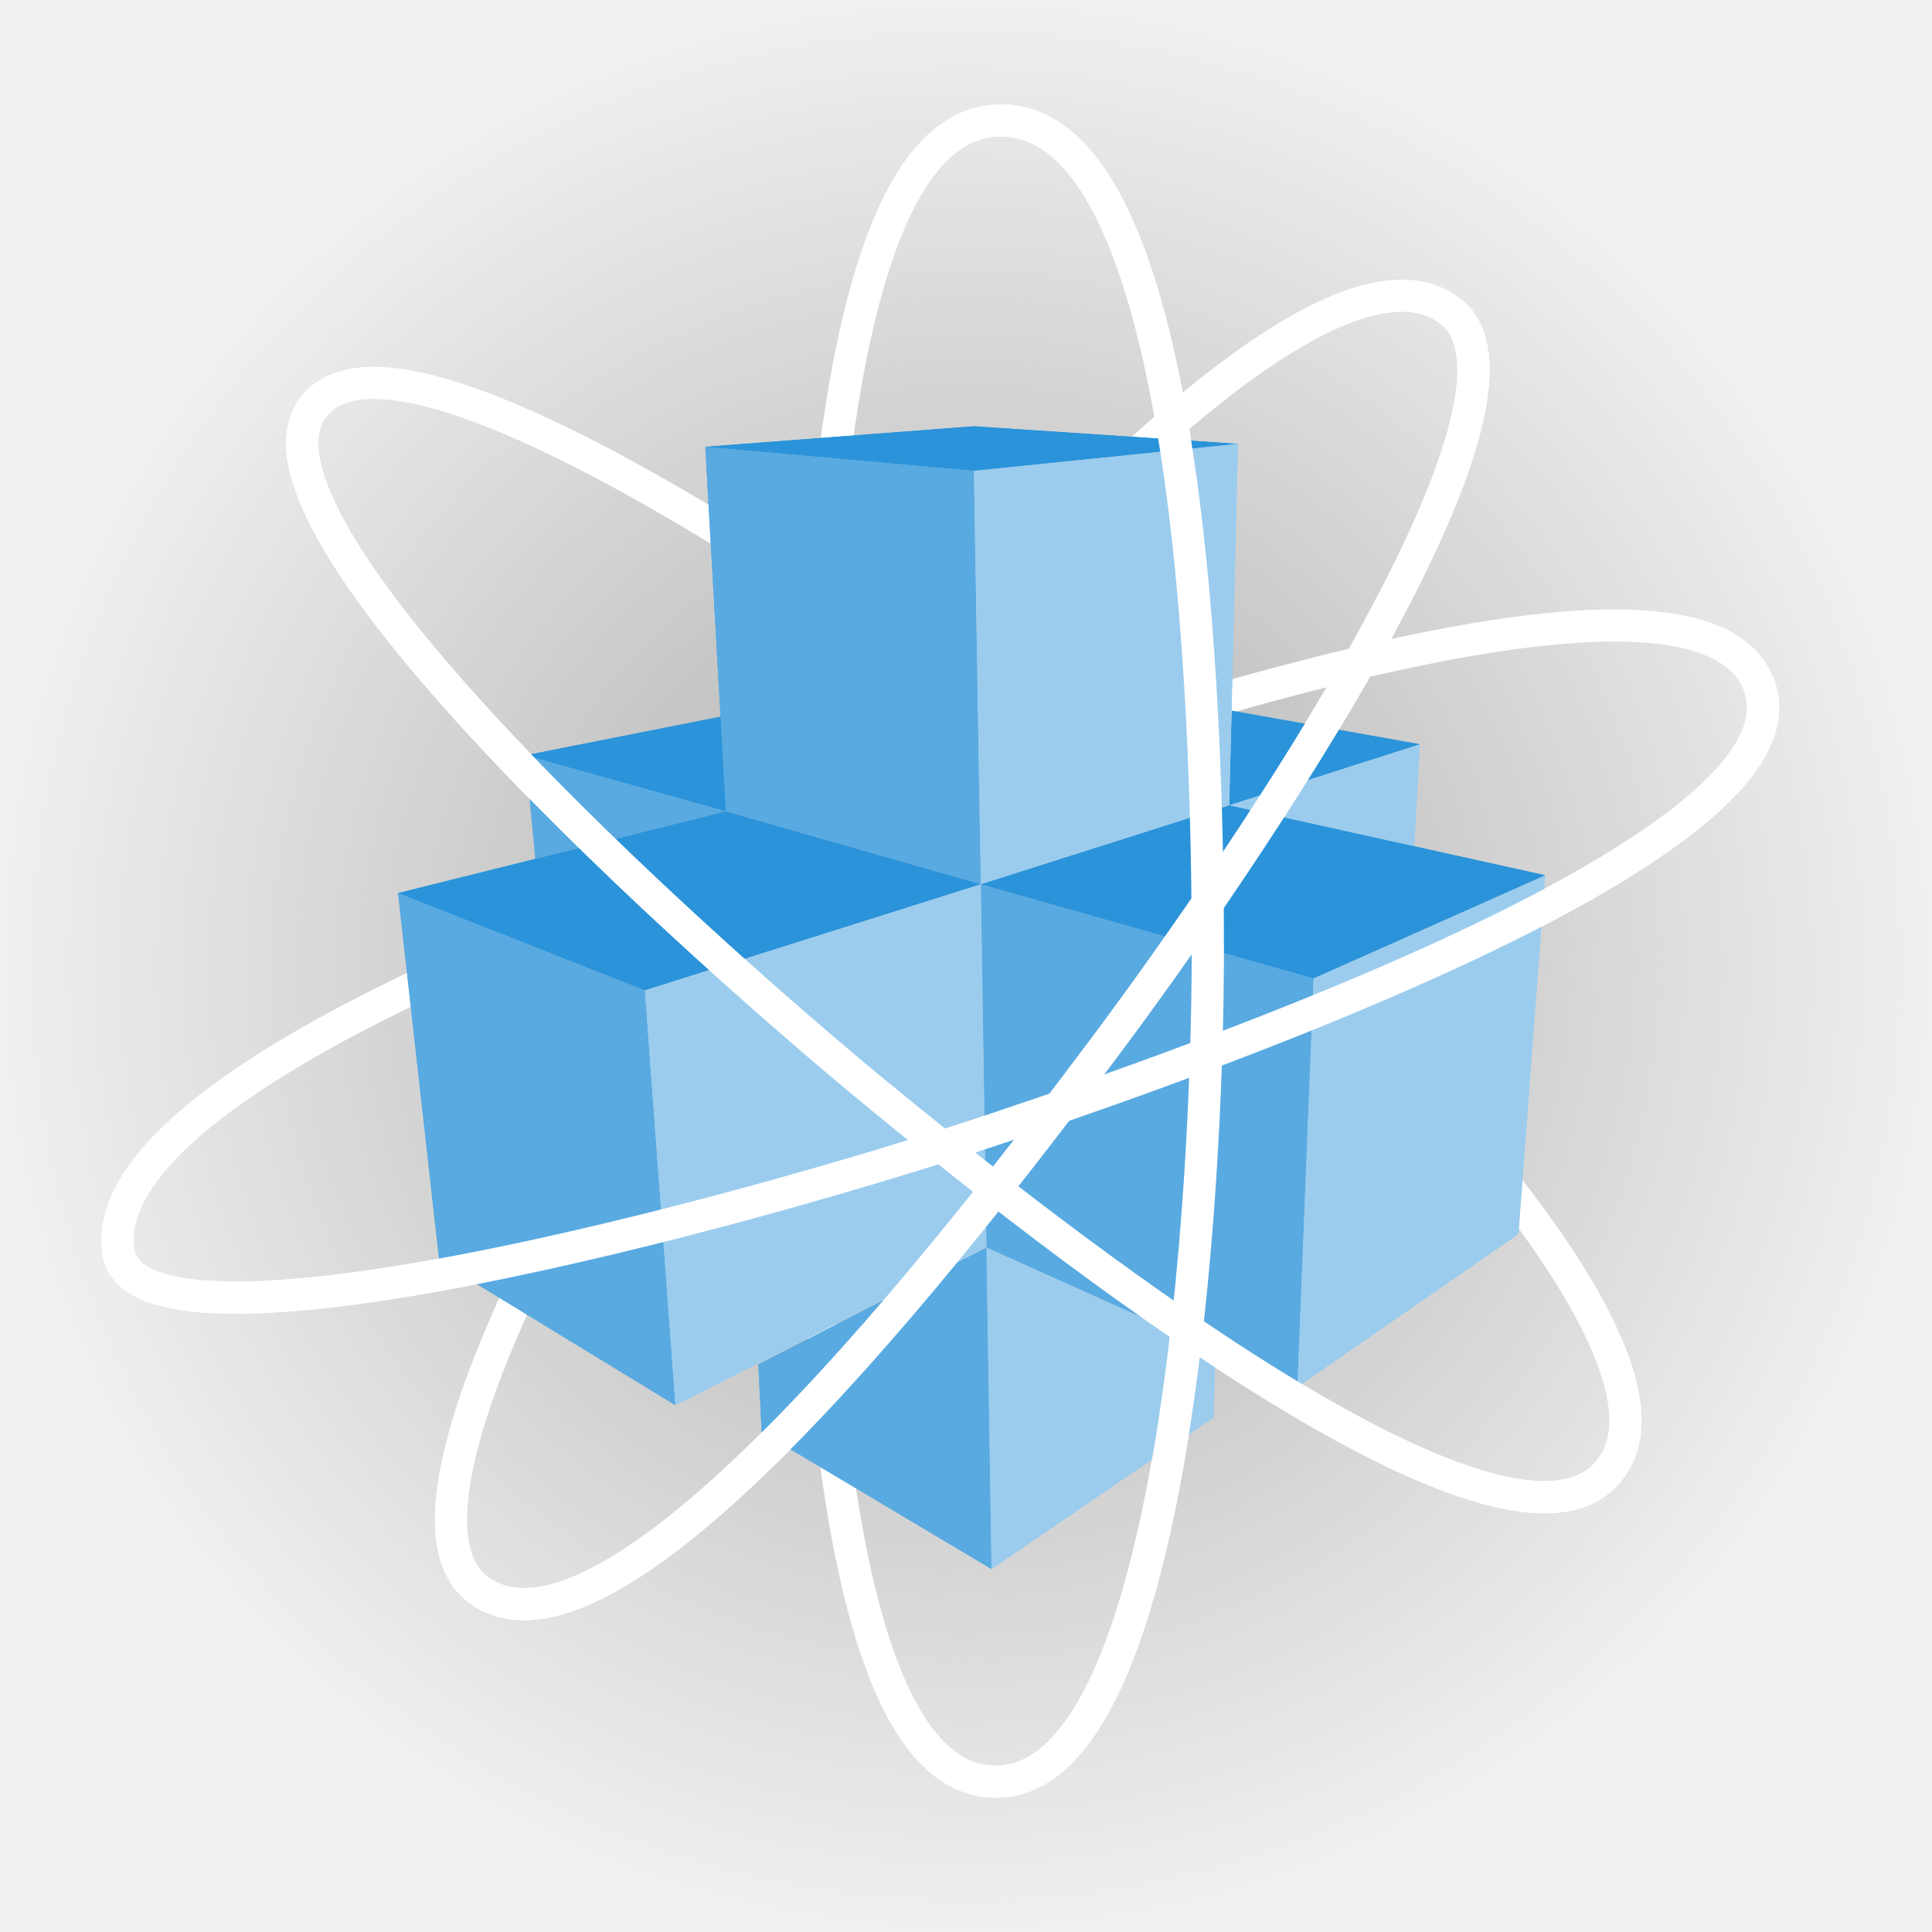
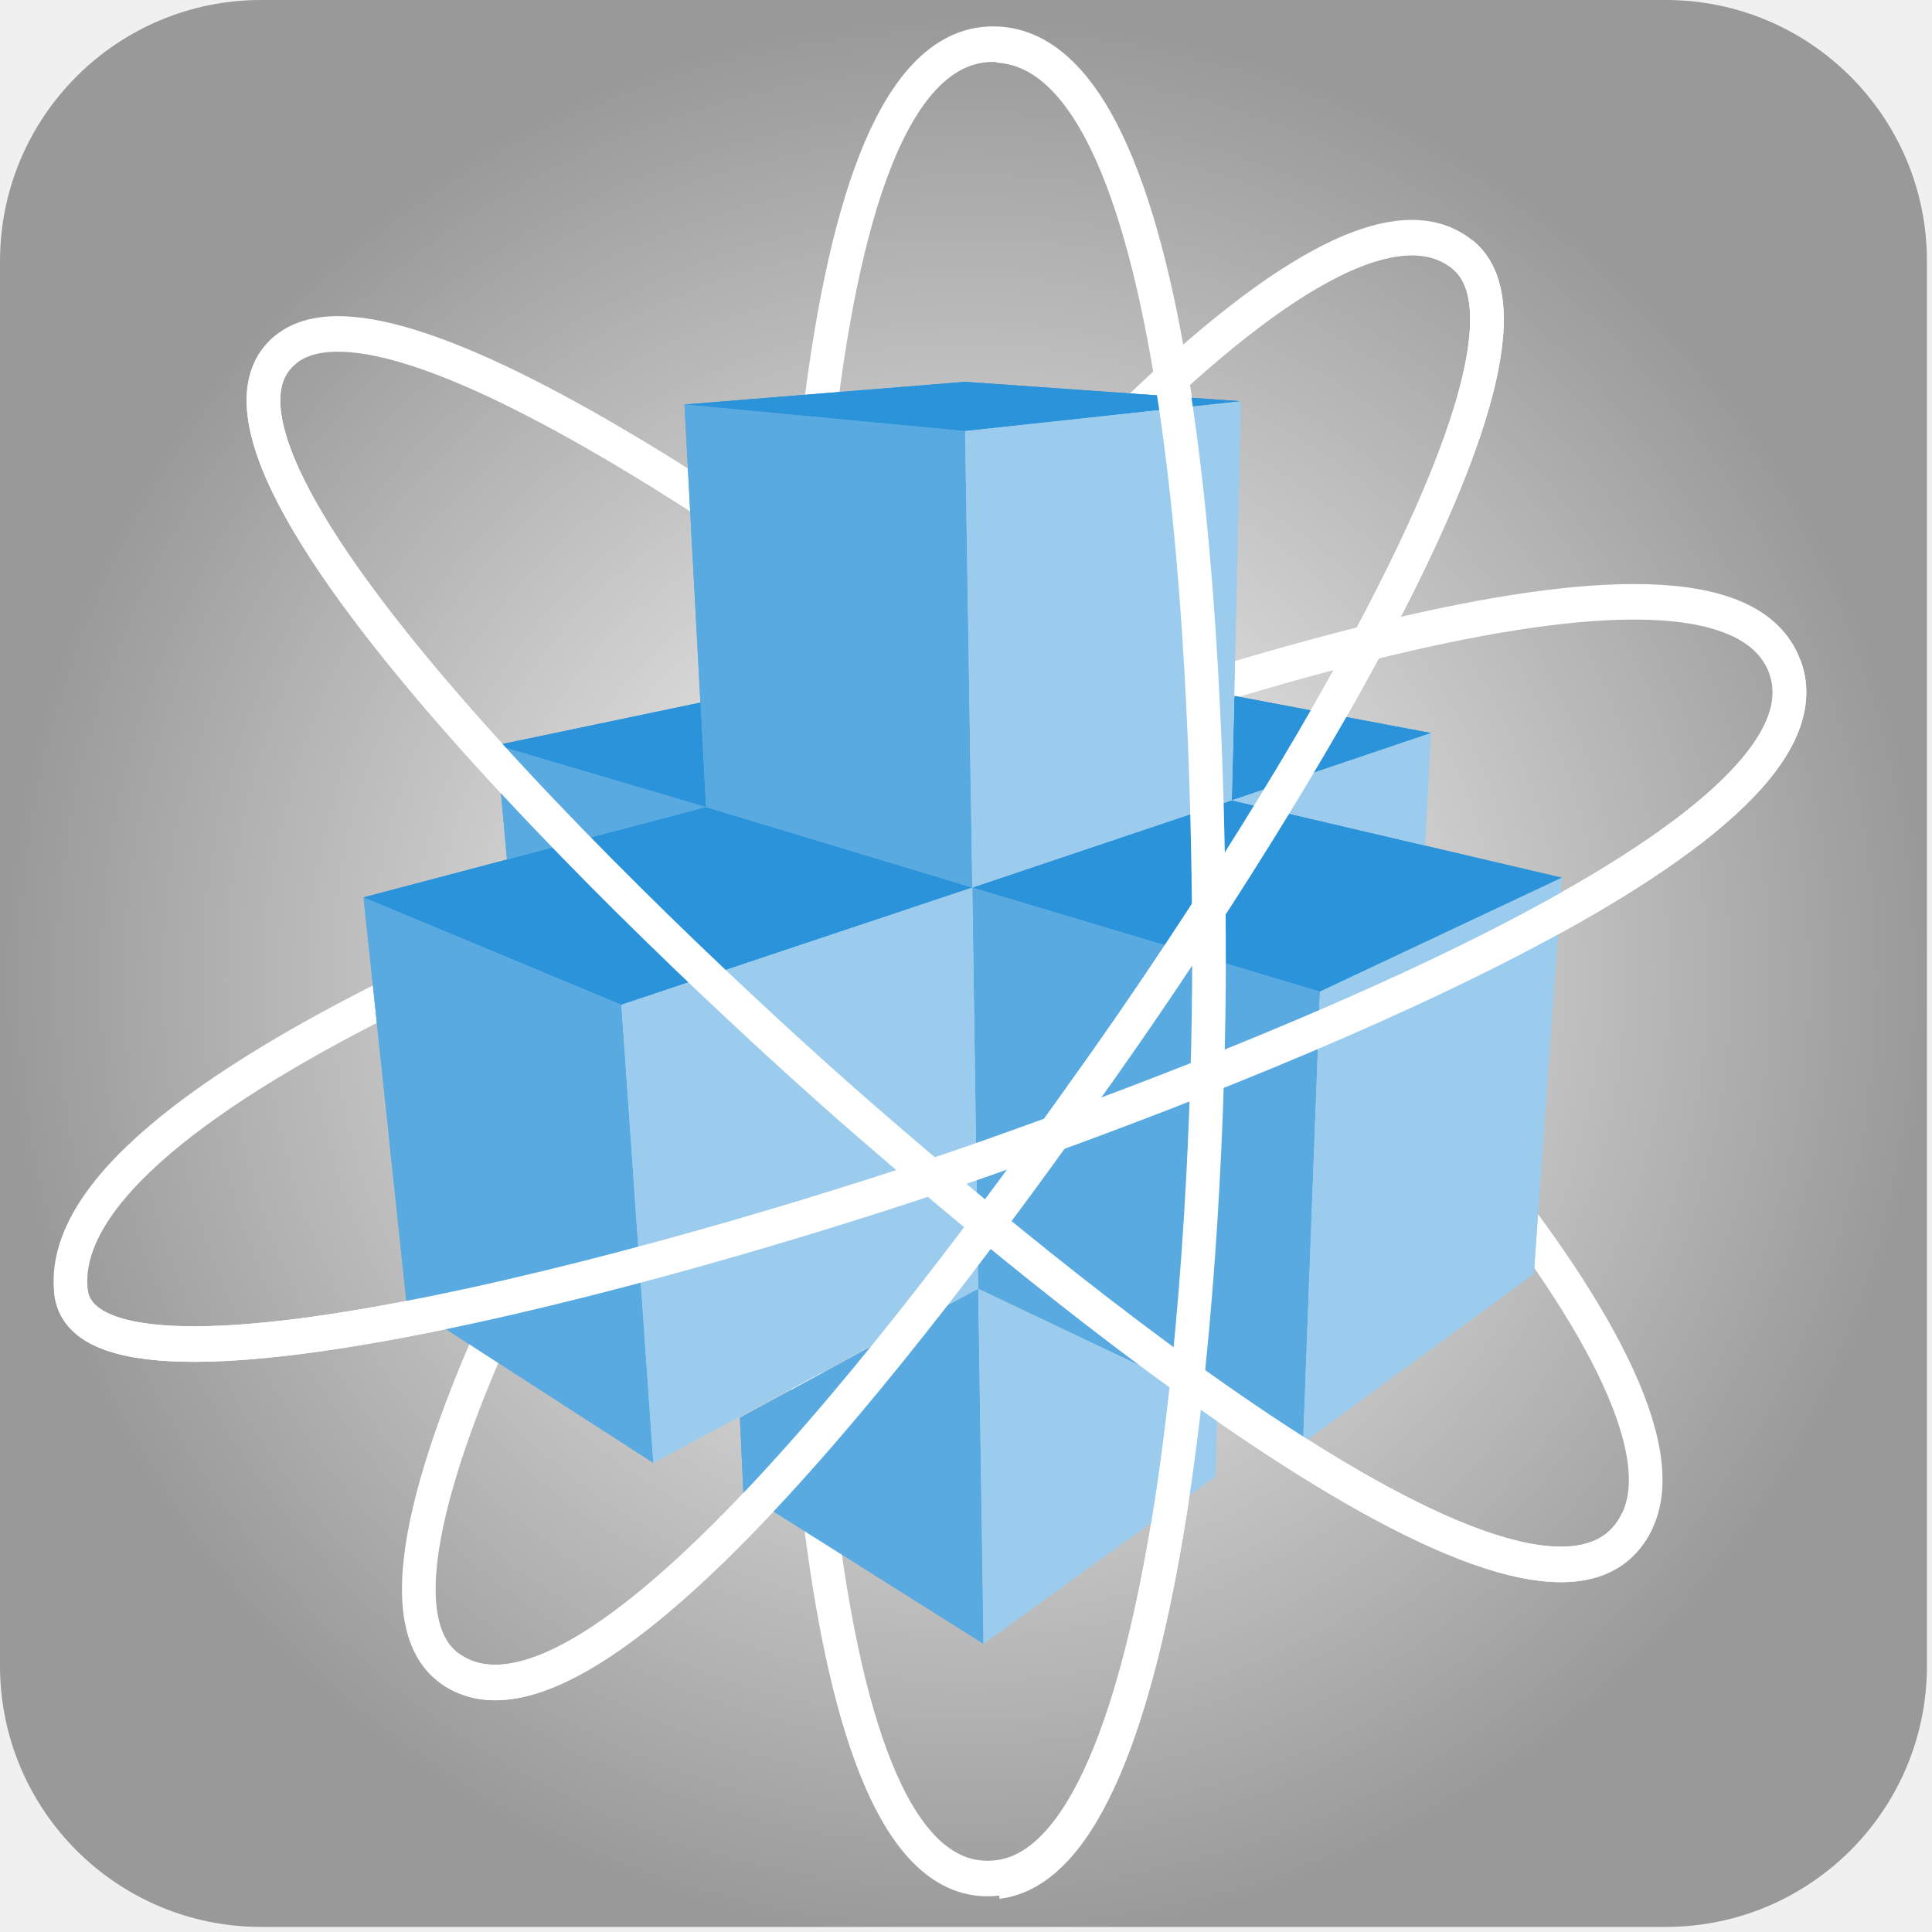
- <svg xmlns="http://www.w3.org/2000/svg" xmlns:xlink="http://www.w3.org/1999/xlink" width="95.25mm" height="95.25mm" viewBox="0 0 95.25 95.25" version="1.1" id="svg1">
+ <svg xmlns="http://www.w3.org/2000/svg" xmlns:xlink="http://www.w3.org/1999/xlink" width="95.25mm" height="95.25mm" viewBox="0 0 95.25 95.25" version="1.1" id="svg1" xml:space="preserve">
  <defs id="defs1">
-     <radialGradient xlink:href="#linearGradient1" id="radialGradient2" cx="479.932" cy="283.762" fx="479.932" fy="283.762" r="152.834" gradientTransform="matrix(0.3116129,0,0,0.3116129,-84.46535,-26.24677)" gradientUnits="userSpaceOnUse" />
-     <linearGradient id="linearGradient1">
-       <stop style="stop-color:#919191;stop-opacity:1;" offset="0" id="stop1" />
-       <stop style="stop-color:#919191;stop-opacity:0.498;" offset="0.318" id="stop3" />
-       <stop style="stop-color:#919191;stop-opacity:0;" offset="1" id="stop2" />
+     <linearGradient id="linearGradient2">
+       <stop style="stop-color:#ffffff;stop-opacity:1;" offset="0" id="stop2" />
+       <stop style="stop-color:#ffffff;stop-opacity:0.498;" offset="0.503" id="stop4" />
+       <stop style="stop-color:#ffffff;stop-opacity:0;" offset="1" id="stop3" />
    </linearGradient>
    <filter style="color-interpolation-filters:sRGB" id="filter3805-6-9-2" x="-0.041" width="1.121" y="-0.024" height="1.05">
      <feGaussianBlur stdDeviation="0.005" id="feGaussianBlur3807-7-4-4" />
    </filter>
    <filter style="color-interpolation-filters:sRGB" id="filter3805-6-0" x="-0" width="1.001" y="-0" height="1.001">
      <feGaussianBlur stdDeviation="0.005" id="feGaussianBlur3807-7-1" />
    </filter>
    <filter style="color-interpolation-filters:sRGB" id="filter3805-6-6-8" x="-0" width="1.001" y="-0.002" height="1.004">
      <feGaussianBlur stdDeviation="0.005" id="feGaussianBlur3807-7-6-2" />
    </filter>
+     <radialGradient xlink:href="#linearGradient2" id="radialGradient3" cx="65.115" cy="62.817" fx="65.115" fy="62.817" r="47.5" gradientUnits="userSpaceOnUse" />
  </defs>
  <g id="layer1" transform="translate(-17.4625,-14.55209)">
-     <circle style="display:inline;fill:url(#radialGradient2);stroke-width:0.838;paint-order:fill markers stroke" id="path1" cx="65.088" cy="62.177" r="47.625" />
-     <path style="display:inline;fill:none;fill-rule:evenodd;stroke:#ffffff;stroke-width:4.362;stroke-linecap:butt;stroke-linejoin:miter;stroke-miterlimit:4;stroke-dasharray:none;stroke-opacity:1;filter:url(#filter3805-6-9-2)" d="m -727.84,-107.21 c 0,33.695 -4.639,110.011 -27.444,112.566 -26.034,2.917 -26.111,-80.875 -26.111,-107.891 0,-27.016 -1.424,-118.535 26.111,-117.242 24.982,1.173 27.444,78.871 27.444,112.566 z" id="path5493-3-6-2" transform="matrix(0.3642566,0,0,0.3636367,342.1299,100.4151)" />
-     <path style="display:inline;fill:none;fill-rule:evenodd;stroke:#ffffff;stroke-width:4.362;stroke-linecap:butt;stroke-linejoin:miter;stroke-miterlimit:4;stroke-dasharray:none;stroke-opacity:1;filter:url(#filter3805-6-9-2)" d="m -745.416,-131.271 c 29.91,21.927 82.488,74.438 72.968,92.873 -11.487,22.243 -79.198,-32.146 -100.242,-49.458 -21.044,-17.313 -93.029,-80.608 -74.789,-94.48 14.48,-11.014 72.153,29.138 102.063,51.066 z" id="path5493-5-0-0-7" transform="matrix(0.3642566,0,0,0.3636367,342.1299,100.4151)" />
-     <path style="display:inline;fill:none;fill-rule:evenodd;stroke:#ffffff;stroke-width:4.362;stroke-linecap:butt;stroke-linejoin:miter;stroke-miterlimit:4;stroke-dasharray:none;stroke-opacity:1;filter:url(#filter3805-6-9-2)" d="m -756.479,-83.101 c -34.268,11.488 -116.806,33.949 -118.866,16.499 -2.912,-24.66 79.173,-52.34 106.252,-61.156 27.874,-9.075 107.354,-37.187 115.819,-15.585 8.13,20.748 -68.937,48.754 -103.205,60.242 z" id="path5493-0-7-0-2" transform="matrix(0.3642566,0,0,0.3636367,342.1299,100.4151)" />
-     <path style="display:inline;fill:none;fill-rule:evenodd;stroke:#ffffff;stroke-width:4.362;stroke-linecap:butt;stroke-linejoin:miter;stroke-miterlimit:4;stroke-dasharray:none;stroke-opacity:1;filter:url(#filter3805-6-9-2)" d="m -742.061,-93.808 c -19.523,26.093 -65.365,85.796 -84.084,73.528 -17.715,-11.61 26.284,-81.024 41.937,-101.944 15.653,-20.921 70.221,-86.284 89.197,-71.704 14.973,11.504 -27.527,74.027 -47.05,100.12 z" id="path5493-56-60-5-4" transform="matrix(0.3642566,0,0,0.3636367,342.1299,100.4151)" />
-     <g id="g1-5" style="display:inline;filter:url(#filter3805-6-0)" transform="matrix(0.3642566,0,0,0.3636367,-49.0655,31.74456)">
+     <rect style="fill:#999999;fill-opacity:1;stroke:none;stroke-width:0.598;stroke-opacity:1" id="rect1" width="95" height="95" x="17.463" y="14.552" ry="12.875" />
+     <circle style="fill:url(#radialGradient3);fill-opacity:1;stroke:none;stroke-width:3.115;stroke-dasharray:none;stroke-opacity:1" id="path29" cx="65.115" cy="62.817" r="47.5" />
+     <path style="display:inline;fill:none;fill-rule:evenodd;stroke:#ffffff;stroke-width:4.362;stroke-linecap:butt;stroke-linejoin:miter;stroke-miterlimit:4;stroke-dasharray:none;stroke-opacity:1;filter:url(#filter3805-6-9-2)" d="m -727.84,-107.21 c 0,33.695 -4.639,110.011 -27.444,112.566 -26.034,2.917 -26.111,-80.875 -26.111,-107.891 0,-27.016 -1.424,-118.535 26.111,-117.242 24.982,1.173 27.444,78.871 27.444,112.566 z" id="path5493-3-6-2" transform="matrix(0.3804945,0,0,0.4015481,354.0273,104.9855)" />
+     <path style="display:inline;fill:none;fill-rule:evenodd;stroke:#ffffff;stroke-width:4.362;stroke-linecap:butt;stroke-linejoin:miter;stroke-miterlimit:4;stroke-dasharray:none;stroke-opacity:1;filter:url(#filter3805-6-9-2)" d="m -745.416,-131.271 c 29.91,21.927 82.488,74.438 72.968,92.873 -11.487,22.243 -79.198,-32.146 -100.242,-49.458 -21.044,-17.313 -93.029,-80.608 -74.789,-94.48 14.48,-11.014 72.153,29.138 102.063,51.066 z" id="path5493-5-0-0-7" transform="matrix(0.3804945,0,0,0.4015481,354.0273,104.9855)" />
+     <path style="display:inline;fill:none;fill-rule:evenodd;stroke:#ffffff;stroke-width:4.362;stroke-linecap:butt;stroke-linejoin:miter;stroke-miterlimit:4;stroke-dasharray:none;stroke-opacity:1;filter:url(#filter3805-6-9-2)" d="m -756.479,-83.101 c -34.268,11.488 -116.806,33.949 -118.866,16.499 -2.912,-24.66 79.173,-52.34 106.252,-61.156 27.874,-9.075 107.354,-37.187 115.819,-15.585 8.13,20.748 -68.937,48.754 -103.205,60.242 z" id="path5493-0-7-0-2" transform="matrix(0.3804945,0,0,0.4015481,354.0273,104.9855)" />
+     <path style="display:inline;fill:none;fill-rule:evenodd;stroke:#ffffff;stroke-width:4.362;stroke-linecap:butt;stroke-linejoin:miter;stroke-miterlimit:4;stroke-dasharray:none;stroke-opacity:1;filter:url(#filter3805-6-9-2)" d="m -742.061,-93.808 c -19.523,26.093 -65.365,85.796 -84.084,73.528 -17.715,-11.61 26.284,-81.024 41.937,-101.944 15.653,-20.921 70.221,-86.284 89.197,-71.704 14.973,11.504 -27.527,74.027 -47.05,100.12 z" id="path5493-56-60-5-4" transform="matrix(0.3804945,0,0,0.4015481,354.0273,104.9855)" />
+     <g id="g1-5" style="display:inline;filter:url(#filter3805-6-0)" transform="matrix(0.3804945,0,0,0.4015481,-54.60693,29.15562)">
      <path id="path4588-1-5-9" d="m -213.397,221.93 33.415,13.154 45.485,-14.355 -34.513,-9.86 z" style="display:inline;fill:#2b93d9;fill-opacity:1;fill-rule:evenodd;stroke:none;stroke-width:0.982;filter:url(#filter3805-6-6-8)" transform="matrix(0.999714,0,0,1.002455,449.8496,-148.6654)" />
      <path id="path4590-4-9-5" d="m -169.01,210.868 -27.131,-7.574 26.458,-5.232 z" style="display:inline;fill:#2b93d9;fill-opacity:1;fill-rule:evenodd;stroke:none;stroke-width:0.982;filter:url(#filter3805-6-6-8)" transform="matrix(0.999714,0,0,1.002455,449.8496,-148.6654)" />
      <path id="path4592-93-3-4" d="m -134.497,220.728 33.635,-10.684 42.777,9.477 -31.356,13.956 z" style="display:inline;fill:#2b93d9;fill-opacity:1;fill-rule:evenodd;stroke:none;stroke-width:0.982;filter:url(#filter3805-6-6-8)" transform="matrix(0.999714,0,0,1.002455,449.8496,-148.6654)" />
      <path id="path4594-14-4-0" d="m -99.686,161.167 -35.747,-2.379 -36.37,2.778 36.37,3.251 z" style="display:inline;fill:#2b93d9;fill-opacity:1;fill-rule:evenodd;stroke:none;stroke-width:0.982;filter:url(#filter3805-6-6-8)" transform="matrix(0.999714,0,0,1.002455,449.8496,-148.6654)" />
      <path id="path4596-6-2-8" d="m -100.862,210.044 25.815,-8.244 -25.457,-4.534 z" style="display:inline;fill:#2b93d9;fill-opacity:1;fill-rule:evenodd;stroke:none;stroke-width:0.982;filter:url(#filter3805-6-6-8)" transform="matrix(0.999714,0,0,1.002455,449.8496,-148.6654)" />
      <path id="path4598-1-8-0" d="m -134.497,220.728 45.06,12.739 -2.195,55.259 -42.099,-18.864 z" style="display:inline;fill:#59aae1;fill-opacity:1;fill-rule:evenodd;stroke:none;stroke-width:0.982;filter:url(#filter3805-6-6-8)" transform="matrix(0.999714,0,0,1.002455,449.8496,-148.6654)" />
      <path id="path4600-73-7-5" d="m -133.731,269.862 0.684,43.483 -31.118,-18.52 -0.456,-9.168 z" style="display:inline;fill:#59aae1;fill-opacity:1;fill-rule:evenodd;stroke:none;stroke-width:0.982;filter:url(#filter3805-6-6-8)" transform="matrix(0.999714,0,0,1.002455,449.8496,-148.6654)" />
      <path id="path4602-09-6-7" d="m -175.842,291.188 -4.139,-56.104 -33.415,-13.154 5.586,49.776 z" style="display:inline;fill:#59aae1;fill-opacity:1;fill-rule:evenodd;stroke:none;stroke-width:0.982;filter:url(#filter3805-6-6-8)" transform="matrix(0.999714,0,0,1.002455,449.8496,-148.6654)" />
      <path id="path4604-2-9-2" d="m -196.141,203.295 1.334,13.989 25.797,-6.415 z" style="display:inline;fill:#59aae1;fill-opacity:1;fill-rule:evenodd;stroke:none;stroke-width:0.982;filter:url(#filter3805-6-6-8)" transform="matrix(0.999714,0,0,1.002455,449.8496,-148.6654)" />
      <path id="path4606-8-6-6" d="m -169.01,210.868 -2.793,-49.303 36.37,3.251 0.935,55.912 z" style="display:inline;fill:#59aae1;fill-opacity:1;fill-rule:evenodd;stroke:none;stroke-width:0.982;filter:url(#filter3805-6-6-8)" transform="matrix(0.999714,0,0,1.002455,449.8496,-148.6654)" />
      <path id="path4608-8-8-8" d="m -175.842,291.188 42.112,-21.326 -0.766,-49.134 -45.485,14.355 z" style="display:inline;fill:#9bccee;fill-opacity:1;fill-rule:evenodd;stroke:none;stroke-width:0.982;filter:url(#filter3805-6-6-8)" transform="matrix(0.999714,0,0,1.002455,449.8496,-148.6654)" />
      <path id="path4610-7-9-3" d="m -133.047,313.345 30.069,-20.505 0.246,-9.019 -30.999,-13.958 z" style="display:inline;fill:#9bccee;fill-opacity:1;fill-rule:evenodd;stroke:none;stroke-width:0.982;filter:url(#filter3805-6-6-8)" transform="matrix(0.999714,0,0,1.002455,449.8496,-148.6654)" />
      <path id="path4612-5-3-3" d="m -58.085,219.521 -3.632,48.515 -29.914,20.69 2.195,-55.259 z" style="display:inline;fill:#9bccee;fill-opacity:1;fill-rule:evenodd;stroke:none;stroke-width:0.982;filter:url(#filter3805-6-6-8)" transform="matrix(0.999714,0,0,1.002455,449.8496,-148.6654)" />
      <path id="path4614-9-9-4" d="m -75.048,201.8 -0.776,13.776 -25.039,-5.531 z" style="display:inline;fill:#9bccee;fill-opacity:1;fill-rule:evenodd;stroke:none;stroke-width:0.982;filter:url(#filter3805-6-6-8)" transform="matrix(0.999714,0,0,1.002455,449.8496,-148.6654)" />
      <path id="path4616-6-2-0" d="m -135.432,164.817 0.935,55.912 33.635,-10.684 1.177,-48.877 z" style="display:inline;fill:#9bccee;fill-opacity:1;fill-rule:evenodd;stroke:none;stroke-width:0.982;filter:url(#filter3805-6-6-8)" transform="matrix(0.999714,0,0,1.002455,449.8496,-148.6654)" />
      <path style="display:inline;fill:#2b93d9;fill-opacity:1;fill-rule:evenodd;stroke:none;stroke-width:0.982;filter:url(#filter3805-6-6-8)" d="m -213.397,221.93 33.415,13.154 45.485,-14.355 -34.513,-9.86 z" id="path4620-7-5-1" transform="matrix(0.999714,0,0,1.002455,449.8496,-148.6654)" />
      <path style="display:inline;fill:#2b93d9;fill-opacity:1;fill-rule:evenodd;stroke:none;stroke-width:0.982;filter:url(#filter3805-6-6-8)" d="m -169.01,210.868 -27.131,-7.574 26.458,-5.232 z" id="path4622-8-9-9" transform="matrix(0.999714,0,0,1.002455,449.8496,-148.6654)" />
      <path style="display:inline;fill:#2b93d9;fill-opacity:1;fill-rule:evenodd;stroke:none;stroke-width:0.982;filter:url(#filter3805-6-6-8)" d="m -134.497,220.728 33.635,-10.684 42.777,9.477 -31.356,13.956 z" id="path4624-4-2-0" transform="matrix(0.999714,0,0,1.002455,449.8496,-148.6654)" />
      <path style="display:inline;fill:#2b93d9;fill-opacity:1;fill-rule:evenodd;stroke:none;stroke-width:0.982;filter:url(#filter3805-6-6-8)" d="m -99.686,161.167 -35.747,-2.379 -36.37,2.778 36.37,3.251 z" id="path4626-1-0-8" transform="matrix(0.999714,0,0,1.002455,449.8496,-148.6654)" />
      <path style="display:inline;fill:#2b93d9;fill-opacity:1;fill-rule:evenodd;stroke:none;stroke-width:0.982;filter:url(#filter3805-6-6-8)" d="m -100.862,210.044 25.815,-8.244 -25.457,-4.534 z" id="path4628-7-3-6" transform="matrix(0.999714,0,0,1.002455,449.8496,-148.6654)" />
      <path style="display:inline;fill:#59aae1;fill-opacity:1;fill-rule:evenodd;stroke:none;stroke-width:0.982;filter:url(#filter3805-6-6-8)" d="m -134.497,220.728 45.06,12.739 -2.195,55.259 -42.099,-18.864 z" id="path4630-0-1-2" transform="matrix(0.999714,0,0,1.002455,449.8496,-148.6654)" />
      <path style="display:inline;fill:#59aae1;fill-opacity:1;fill-rule:evenodd;stroke:none;stroke-width:0.982;filter:url(#filter3805-6-6-8)" d="m -133.731,269.862 0.684,43.483 -31.118,-18.52 -0.456,-9.168 z" id="path4632-5-4-5" transform="matrix(0.999714,0,0,1.002455,449.8496,-148.6654)" />
      <path style="display:inline;fill:#59aae1;fill-opacity:1;fill-rule:evenodd;stroke:none;stroke-width:0.982;filter:url(#filter3805-6-6-8)" d="m -175.842,291.188 -4.139,-56.104 -33.415,-13.154 5.586,49.776 z" id="path4634-04-3-7" transform="matrix(0.999714,0,0,1.002455,449.8496,-148.6654)" />
      <path style="display:inline;fill:#59aae1;fill-opacity:1;fill-rule:evenodd;stroke:none;stroke-width:0.982;filter:url(#filter3805-6-6-8)" d="m -196.141,203.295 1.334,13.989 25.797,-6.415 z" id="path4636-2-1-7" transform="matrix(0.999714,0,0,1.002455,449.8496,-148.6654)" />
      <path style="display:inline;fill:#59aae1;fill-opacity:1;fill-rule:evenodd;stroke:none;stroke-width:0.982;filter:url(#filter3805-6-6-8)" d="m -169.01,210.868 -2.793,-49.303 36.37,3.251 0.935,55.912 z" id="path4638-6-2-1" transform="matrix(0.999714,0,0,1.002455,449.8496,-148.6654)" />
      <path style="display:inline;fill:#9bccee;fill-opacity:1;fill-rule:evenodd;stroke:none;stroke-width:0.982;filter:url(#filter3805-6-6-8)" d="m -175.842,291.188 42.112,-21.326 -0.766,-49.134 -45.485,14.355 z" id="path4640-2-9-8" transform="matrix(0.999714,0,0,1.002455,449.8496,-148.6654)" />
      <path style="display:inline;fill:#9bccee;fill-opacity:1;fill-rule:evenodd;stroke:none;stroke-width:0.982;filter:url(#filter3805-6-6-8)" d="m -133.047,313.345 30.069,-20.505 0.246,-9.019 -30.999,-13.958 z" id="path4642-6-6-2" transform="matrix(0.999714,0,0,1.002455,449.8496,-148.6654)" />
      <path style="display:inline;fill:#9bccee;fill-opacity:1;fill-rule:evenodd;stroke:none;stroke-width:0.982;filter:url(#filter3805-6-6-8)" d="m -58.085,219.521 -3.632,48.515 -29.914,20.69 2.195,-55.259 z" id="path4644-9-7-1" transform="matrix(0.999714,0,0,1.002455,449.8496,-148.6654)" />
      <path style="display:inline;fill:#9bccee;fill-opacity:1;fill-rule:evenodd;stroke:none;stroke-width:0.982;filter:url(#filter3805-6-6-8)" d="m -75.048,201.8 -0.776,13.776 -25.039,-5.531 z" id="path4646-9-4-0" transform="matrix(0.999714,0,0,1.002455,449.8496,-148.6654)" />
      <path style="display:inline;fill:#9bccee;fill-opacity:1;fill-rule:evenodd;stroke:none;stroke-width:0.982;filter:url(#filter3805-6-6-8)" d="m -135.432,164.817 0.935,55.912 33.635,-10.684 1.177,-48.877 z" id="path4648-4-2-0" transform="matrix(0.999714,0,0,1.002455,449.8496,-148.6654)" />
    </g>
-     <path id="path5462-5-0-2" d="m -672.448,-38.397 c -11.487,22.243 -79.198,-32.146 -100.242,-49.458 -21.044,-17.313 -93.029,-80.608 -74.789,-94.48" style="display:inline;fill:none;fill-rule:evenodd;stroke:#ffffff;stroke-width:4.362;stroke-linecap:butt;stroke-linejoin:miter;stroke-miterlimit:4;stroke-dasharray:none;stroke-opacity:1;filter:url(#filter3805-6-9-2)" transform="matrix(0.3642566,0,0,0.3636367,342.1299,100.4151)" />
-     <path id="path5464-2-7-9" d="m -653.274,-143.343 c 8.13,20.748 -68.937,48.754 -103.205,60.242 -34.268,11.488 -116.806,33.949 -118.866,16.499" style="display:inline;fill:none;fill-rule:evenodd;stroke:#ffffff;stroke-width:4.362;stroke-linecap:butt;stroke-linejoin:miter;stroke-miterlimit:4;stroke-dasharray:none;stroke-opacity:1;filter:url(#filter3805-6-9-2)" transform="matrix(0.3642566,0,0,0.3636367,342.1299,100.4151)" />
-     <path id="path5466-6-2-0" d="m -695.011,-193.928 c 14.973,11.504 -27.527,74.027 -47.05,100.12 -19.523,26.093 -65.365,85.796 -84.084,73.528" style="display:inline;fill:none;fill-rule:evenodd;stroke:#ffffff;stroke-width:4.362;stroke-linecap:butt;stroke-linejoin:miter;stroke-miterlimit:4;stroke-dasharray:none;stroke-opacity:1;filter:url(#filter3805-6-9-2)" transform="matrix(0.3642566,0,0,0.3636367,342.1299,100.4151)" />
-     <path id="path5460-5-3-3" d="m -755.284,-219.776 c 24.982,1.173 27.444,78.871 27.444,112.566 0,33.695 -4.639,110.011 -27.444,112.566" style="display:inline;fill:none;fill-rule:evenodd;stroke:#ffffff;stroke-width:4.362;stroke-linecap:butt;stroke-linejoin:miter;stroke-miterlimit:4;stroke-dasharray:none;stroke-opacity:1;filter:url(#filter3805-6-9-2)" transform="matrix(0.3642566,0,0,0.3636367,342.1299,100.4151)" />
+     <path id="path5462-5-0-2" d="m -672.448,-38.397 c -11.487,22.243 -79.198,-32.146 -100.242,-49.458 -21.044,-17.313 -93.029,-80.608 -74.789,-94.48" style="display:inline;fill:none;fill-rule:evenodd;stroke:#ffffff;stroke-width:4.362;stroke-linecap:butt;stroke-linejoin:miter;stroke-miterlimit:4;stroke-dasharray:none;stroke-opacity:1;filter:url(#filter3805-6-9-2)" transform="matrix(0.3804945,0,0,0.4015481,354.0273,104.9855)" />
+     <path id="path5464-2-7-9" d="m -653.274,-143.343 c 8.13,20.748 -68.937,48.754 -103.205,60.242 -34.268,11.488 -116.806,33.949 -118.866,16.499" style="display:inline;fill:none;fill-rule:evenodd;stroke:#ffffff;stroke-width:4.362;stroke-linecap:butt;stroke-linejoin:miter;stroke-miterlimit:4;stroke-dasharray:none;stroke-opacity:1;filter:url(#filter3805-6-9-2)" transform="matrix(0.3804945,0,0,0.4015481,354.0273,104.9855)" />
+     <path id="path5466-6-2-0" d="m -695.011,-193.928 c 14.973,11.504 -27.527,74.027 -47.05,100.12 -19.523,26.093 -65.365,85.796 -84.084,73.528" style="display:inline;fill:none;fill-rule:evenodd;stroke:#ffffff;stroke-width:4.362;stroke-linecap:butt;stroke-linejoin:miter;stroke-miterlimit:4;stroke-dasharray:none;stroke-opacity:1;filter:url(#filter3805-6-9-2)" transform="matrix(0.3804945,0,0,0.4015481,354.0273,104.9855)" />
+     <path id="path5460-5-3-3" d="m -755.338,-220.084 c 24.982,1.173 27.444,78.871 27.444,112.566 0,33.695 -4.585,110.319 -27.39,112.874" style="display:inline;fill:none;fill-rule:evenodd;stroke:#ffffff;stroke-width:4.362;stroke-linecap:butt;stroke-linejoin:miter;stroke-miterlimit:4;stroke-dasharray:none;stroke-opacity:1;filter:url(#filter3805-6-9-2)" transform="matrix(0.3804945,0,0,0.4015481,354.0273,105.1429)" />
  </g>
</svg>
